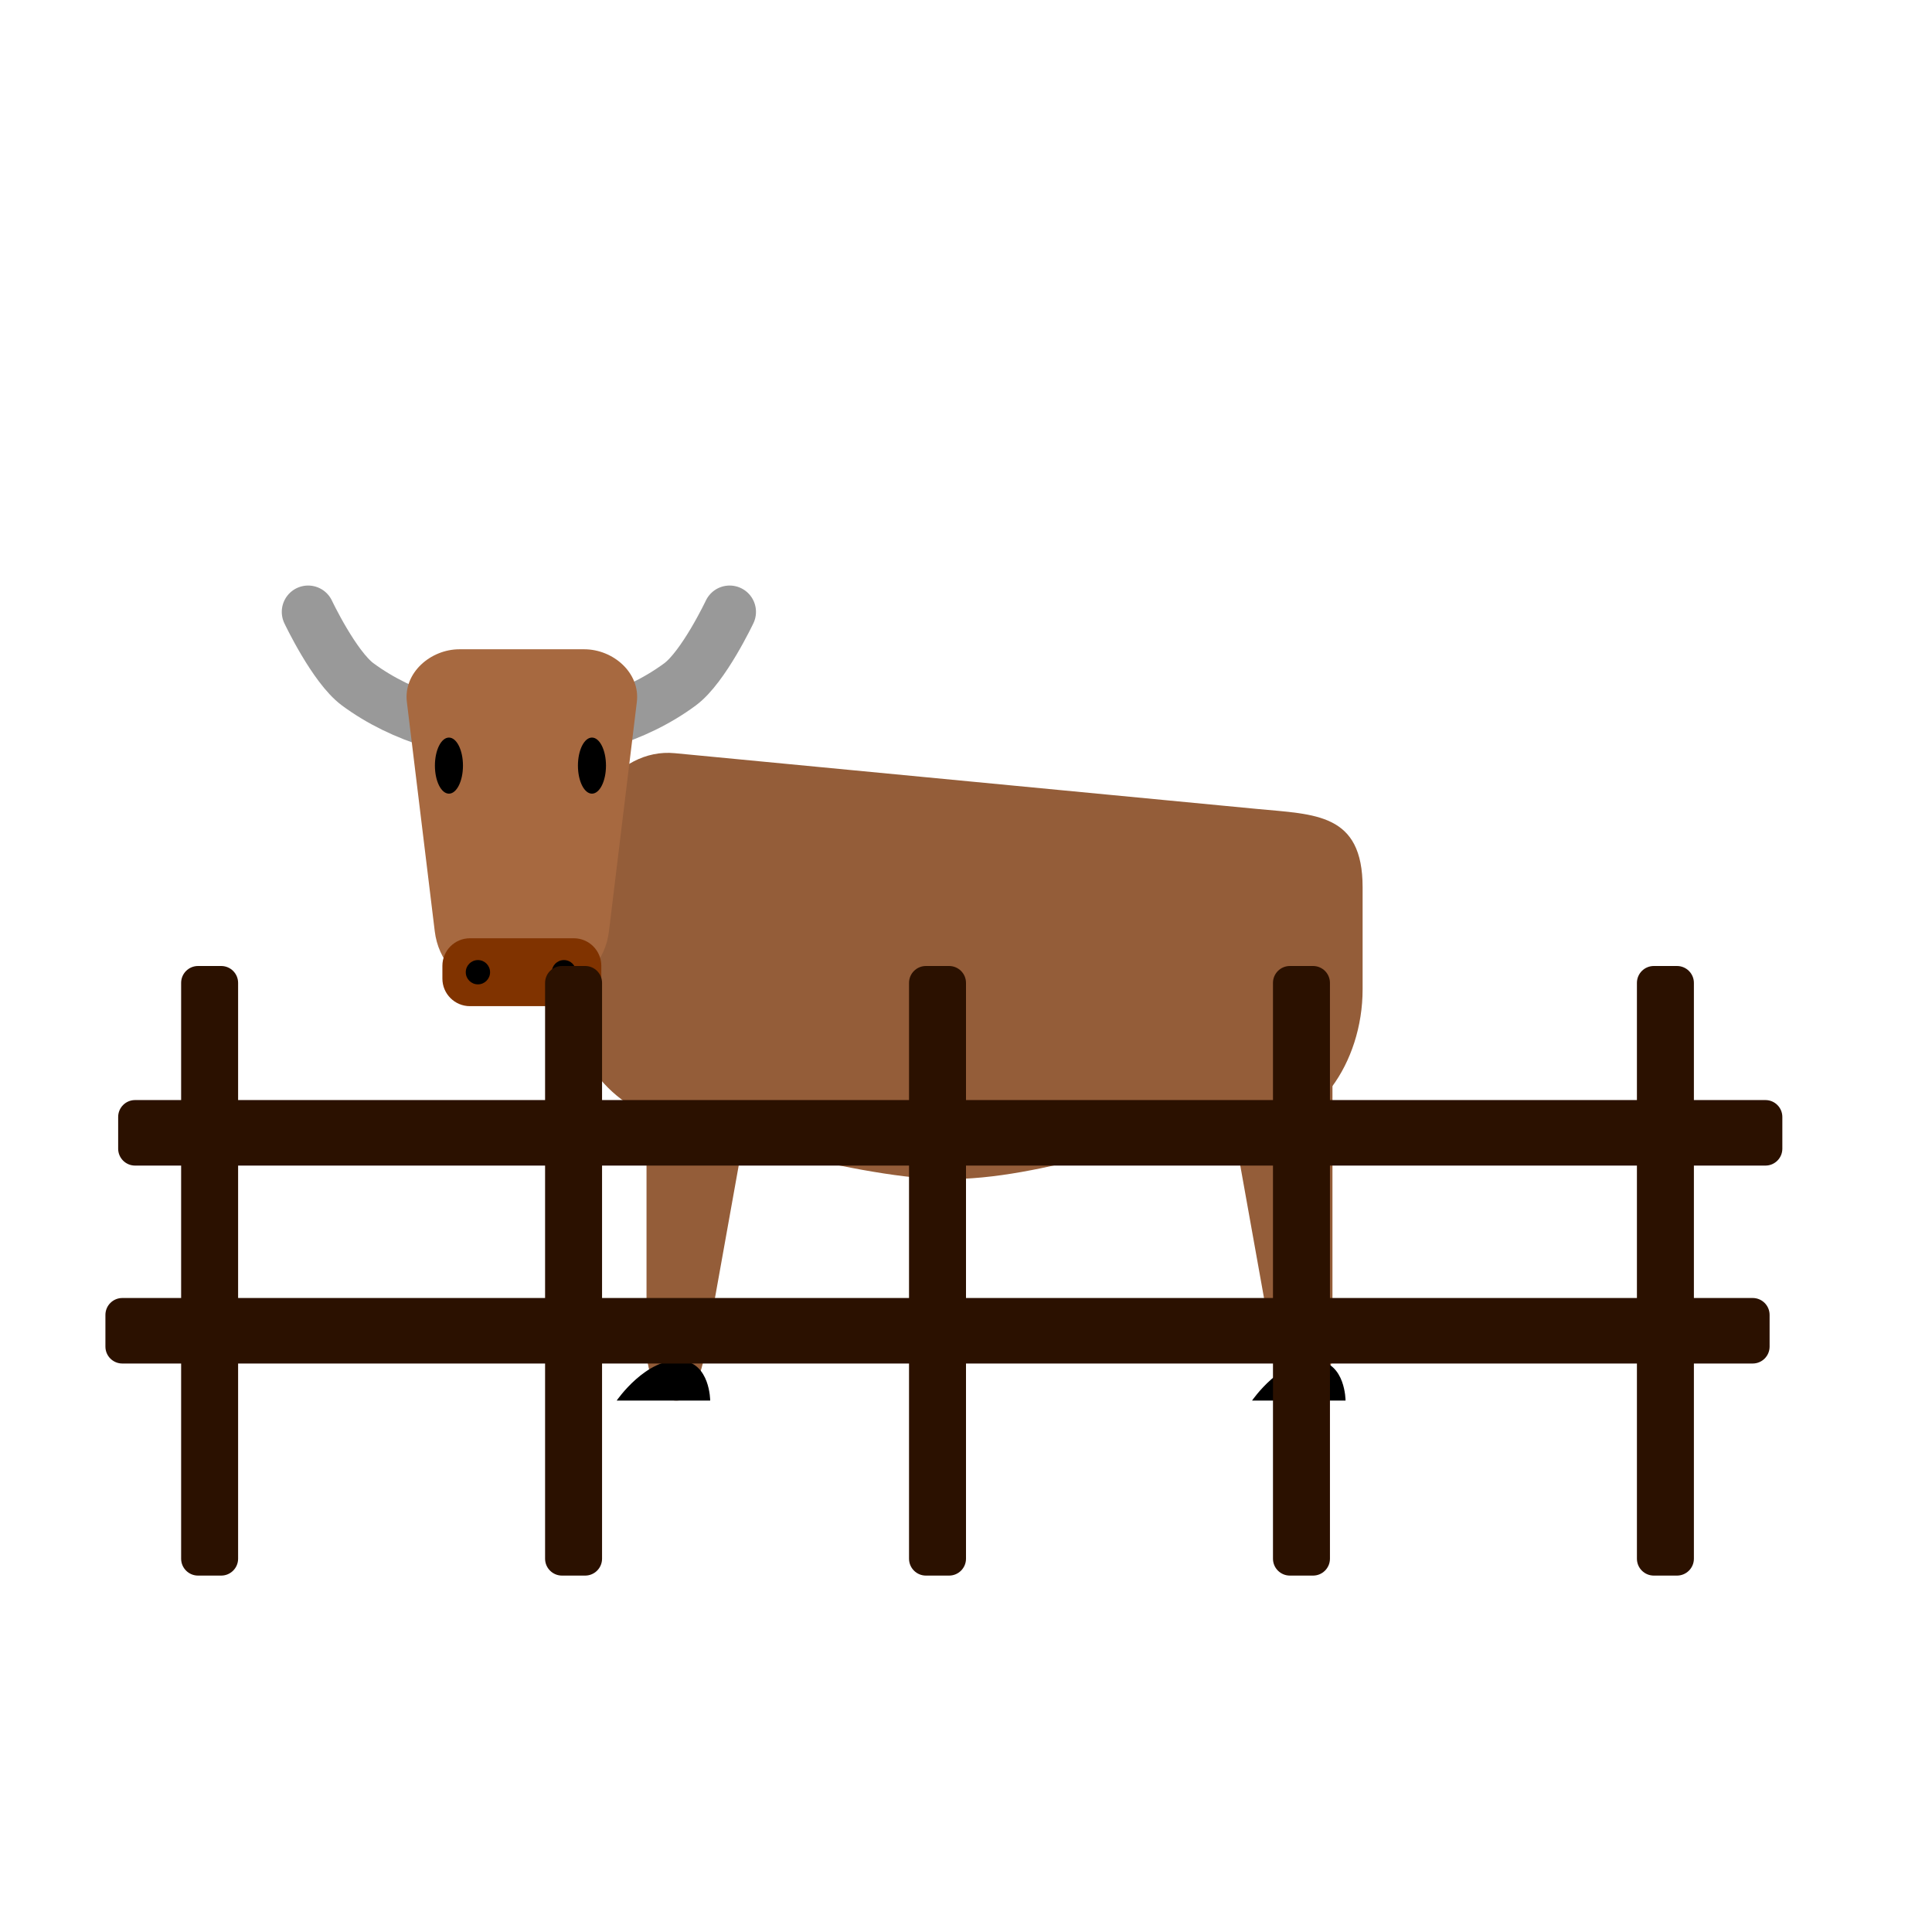
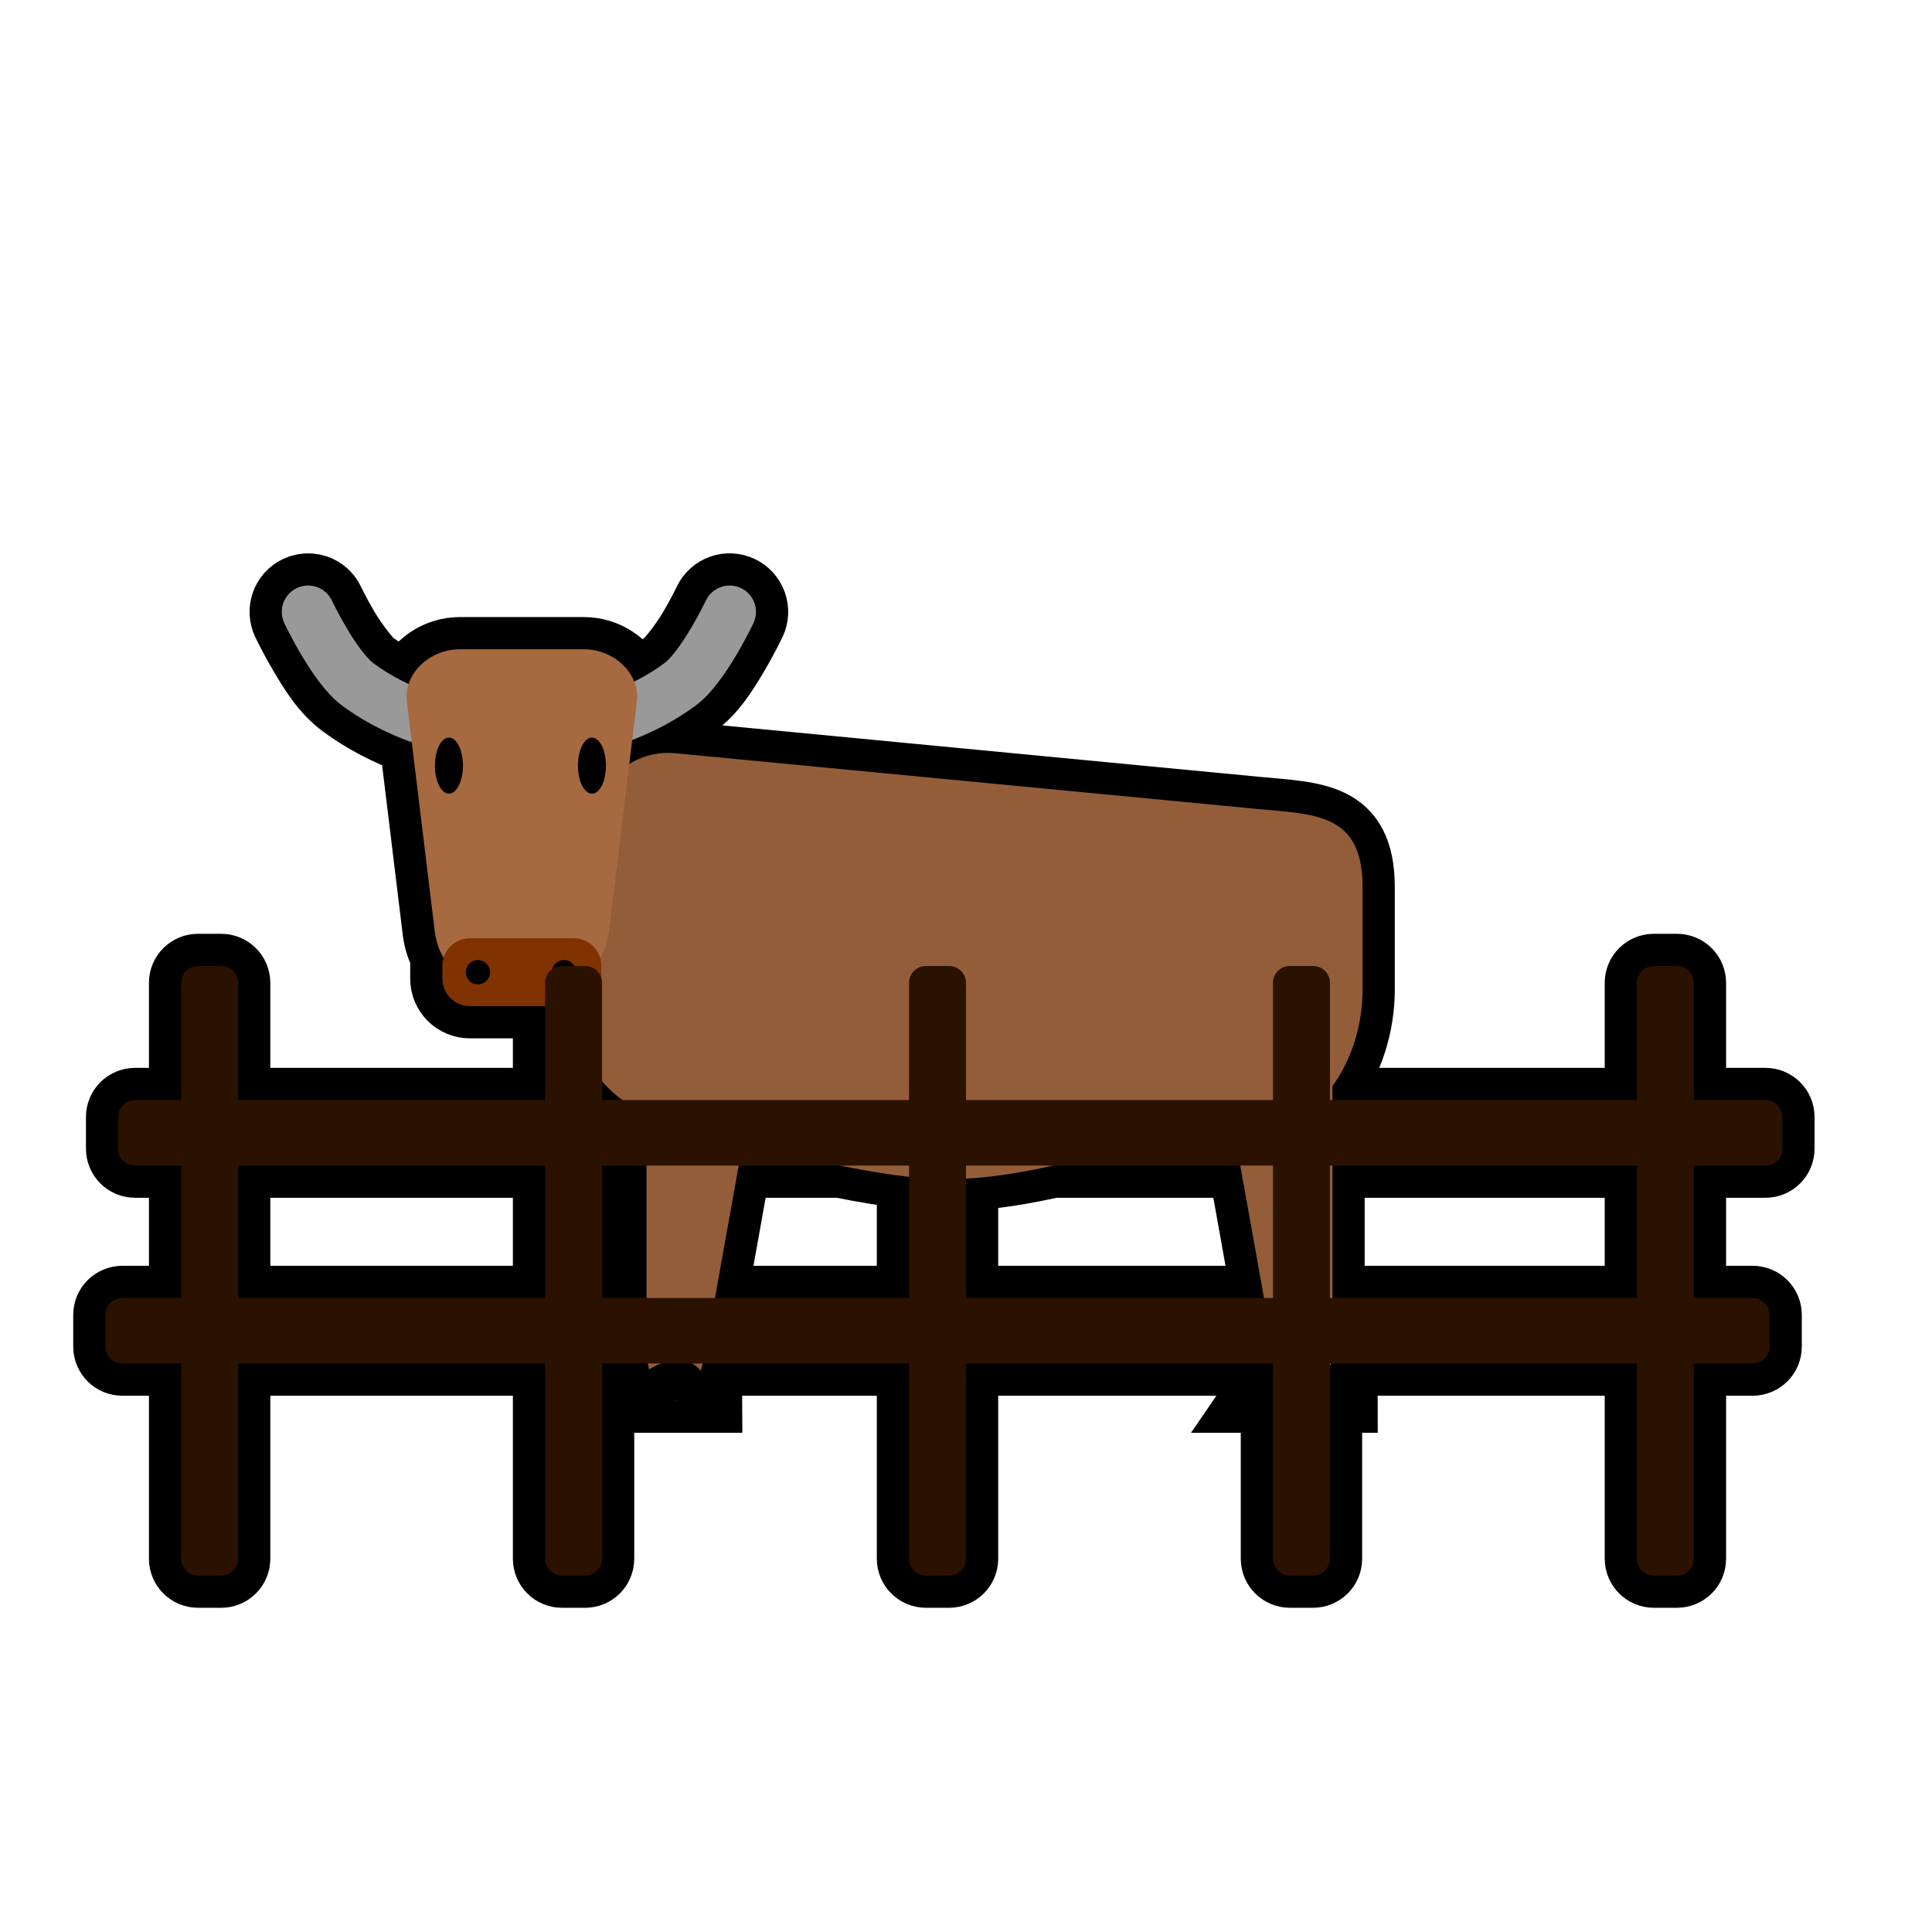
<svg xmlns="http://www.w3.org/2000/svg" width="150mm" height="150mm" viewBox="0 0 150 150" version="1.1" id="svg5" xml:space="preserve">
  <defs id="defs2" />
+   <g id="g15" transform="translate(-306.1088,-73.7672)">
+     <path id="path1" style="fill:#000000;stroke-width:5;stroke-linecap:round;paint-order:markers stroke fill;stroke:#000000;stroke-dasharray:none" d="M 330.199 119.235 A 2.045 2.045 0 0 0 329.156 119.424 A 2.045 2.045 0 0 0 328.182 122.148 C 328.182 122.148 328.724 123.297 329.512 124.625 C 330.299 125.953 331.214 127.473 332.668 128.547 C 334.316 129.764 336.153 130.711 338.079 131.406 L 339.863 146.069 C 339.954 146.822 340.191 147.526 340.548 148.133 C 340.488 148.33 340.456 148.538 340.456 148.754 L 340.456 149.746 C 340.456 150.931 341.411 151.885 342.596 151.885 L 348.429 151.885 L 348.429 159.176 L 324.596 159.176 L 324.596 150.079 C 324.596 149.352 324.01 148.767 323.283 148.767 L 321.484 148.767 C 320.757 148.767 320.172 149.352 320.172 150.079 L 320.172 159.176 L 316.596 159.176 C 315.869 159.176 315.283 159.761 315.283 160.488 L 315.283 162.95 C 315.283 163.677 315.869 164.263 316.596 164.263 L 320.172 164.263 L 320.172 174.544 L 315.606 174.544 C 314.879 174.544 314.294 175.129 314.294 175.856 L 314.294 178.318 C 314.294 179.045 314.879 179.631 315.606 179.631 L 320.172 179.631 L 320.172 194.783 C 320.172 195.51 320.757 196.095 321.484 196.095 L 323.283 196.095 C 324.01 196.095 324.596 195.51 324.596 194.783 L 324.596 179.631 L 348.429 179.631 L 348.429 194.783 C 348.429 195.51 349.014 196.095 349.741 196.095 L 351.54 196.095 C 352.267 196.095 352.852 195.51 352.852 194.783 L 352.852 179.631 L 356.407 179.631 C 356.434 179.788 356.469 179.94 356.506 180.088 C 355.014 181.011 353.989 182.507 353.989 182.507 L 361.247 182.507 C 361.247 182.507 361.248 181.12 360.513 180.194 C 360.567 180.013 360.617 179.825 360.665 179.631 L 376.685 179.631 L 376.685 194.783 C 376.685 195.51 377.271 196.095 377.997 196.095 L 379.797 196.095 C 380.524 196.095 381.109 195.51 381.109 194.783 L 381.109 179.631 L 404.942 179.631 L 404.942 180.743 C 403.95 181.585 403.319 182.507 403.319 182.507 L 404.942 182.507 L 404.942 194.783 C 404.942 195.51 405.528 196.095 406.255 196.095 L 408.053 196.095 C 408.78 196.095 409.366 195.51 409.366 194.783 L 409.366 182.507 L 410.577 182.507 C 410.577 182.507 410.577 180.637 409.425 179.79 C 409.436 179.737 409.448 179.685 409.458 179.631 L 433.199 179.631 L 433.199 194.783 C 433.199 195.51 433.784 196.095 434.511 196.095 L 436.31 196.095 C 437.037 196.095 437.622 195.51 437.622 194.783 L 437.622 179.631 L 442.188 179.631 C 442.915 179.631 443.5 179.045 443.5 178.318 L 443.5 175.856 C 443.5 175.129 442.915 174.544 442.188 174.544 L 437.622 174.544 L 437.622 164.263 L 443.178 164.263 C 443.905 164.263 444.49 163.677 444.49 162.95 L 444.49 160.488 C 444.49 159.761 443.905 159.176 443.178 159.176 L 437.622 159.176 L 437.622 150.079 C 437.622 149.352 437.037 148.767 436.31 148.767 L 434.511 148.767 C 433.784 148.767 433.199 149.352 433.199 150.079 L 433.199 159.176 L 409.561 159.176 L 409.561 158.082 C 411.008 156.098 411.901 153.421 411.901 150.571 L 411.901 142.657 C 411.901 136.888 408.232 137.006 403.72 136.574 L 358.498 132.244 C 357.232 132.123 356.037 132.447 354.966 133.087 L 355.193 131.227 C 356.943 130.552 358.611 129.662 360.121 128.547 C 361.575 127.473 362.49 125.953 363.277 124.625 C 364.065 123.297 364.608 122.148 364.608 122.148 A 2.045 2.045 0 0 0 363.633 119.424 A 2.045 2.045 0 0 0 360.908 120.398 C 360.908 120.398 360.439 121.389 359.758 122.537 C 359.077 123.686 358.064 124.979 357.69 125.256 C 356.967 125.79 356.179 126.263 355.347 126.678 C 354.766 125.212 353.161 124.177 351.462 124.177 L 341.789 124.177 C 340.017 124.177 338.353 125.304 337.84 126.87 C 336.861 126.411 335.937 125.874 335.1 125.256 C 334.725 124.979 333.712 123.686 333.031 122.537 C 332.35 121.389 331.881 120.398 331.881 120.398 A 2.045 2.045 0 0 0 330.721 119.348 A 2.045 2.045 0 0 0 330.199 119.235 z M 352.852 157.712 C 353.332 158.262 353.867 158.75 354.445 159.176 L 352.852 159.176 L 352.852 157.712 z M 324.596 164.263 L 348.429 164.263 L 348.429 174.544 L 324.596 174.544 L 324.596 164.263 z M 352.852 164.263 L 356.304 164.263 L 356.304 174.544 L 352.852 174.544 L 352.852 164.263 z M 363.461 164.263 L 371.325 164.263 C 373.181 164.638 375.017 164.945 376.685 165.13 L 376.685 174.544 L 361.619 174.544 L 363.461 164.263 z M 387.88 164.263 L 402.404 164.263 L 404.246 174.544 L 381.109 174.544 L 381.109 165.27 C 383.384 165.147 385.636 164.755 387.88 164.263 z M 409.561 164.263 L 433.199 164.263 L 433.199 174.544 L 409.561 174.544 L 409.561 164.263 z " />
+   </g>
  <g id="layer1" transform="translate(-306.1088,-73.7672)">
    <g id="g1925" transform="matrix(0.8181625,0,0,0.8181625,280.9414,80.04878)">
      <path id="rect1593" style="fill:#945d39;stroke-width:5.641;stroke-linecap:round;paint-order:markers stroke fill" d="m 94.793,63.796 55.273,5.292 c 5.515,0.528 10,0.385 10,7.436 v 9.673 c 0,7.051 -4.46,13.256 -10,13.256 -10.086,0 -19.767,4.915 -29.881,4.762 -8.645,-0.13 -25.392,-5.292 -25.392,-5.292 -5.423,-1.13 -10,-5.676 -10,-12.727 v -9.673 c 0,-7.051 4.485,-13.255 10,-12.727 z" />
      <path style="fill:none;stroke:#999999;stroke-width:5;stroke-linecap:round;stroke-linejoin:miter;stroke-dasharray:none;stroke-opacity:1" d="m 60,50.387 c 0,0 2.473,5.228 4.708,6.879 4.294,3.172 9.953,4.762 15.292,4.762 5.339,0 10.998,-1.59 15.292,-4.762 C 97.527,55.615 100,50.387 100,50.387" id="path403" />
      <path id="rect1113" style="fill:#a76940;fill-opacity:1;stroke-width:3;stroke-linecap:round;paint-order:markers stroke fill" d="m 74.371,53.935 h 11.823 c 2.77,0 5.334,2.25 5,5 l -2.646,21.758 c -0.334,2.75 -2.23,5 -5,5 h -6.531 c -2.77,0 -4.666,-2.25 -5,-5 L 69.371,58.935 c -0.334,-2.75 2.23,-5 5,-5 z" />
      <ellipse style="fill:#000000;stroke:none;stroke-width:3;stroke-linecap:round;stroke-linejoin:miter;stroke-dasharray:none;paint-order:markers stroke fill" id="path1335" cx="73.363" cy="64.976" rx="1.331" ry="2.661" />
      <ellipse style="fill:#000000;stroke:none;stroke-width:3;stroke-linecap:round;stroke-linejoin:miter;stroke-dasharray:none;paint-order:markers stroke fill" id="path1335-1" cx="86.935" cy="64.976" rx="1.331" ry="2.661" />
      <rect style="fill:#803300;stroke:none;stroke-width:3.923;stroke-linecap:round;stroke-linejoin:miter;stroke-dasharray:none;paint-order:markers stroke fill" id="rect1411" width="15.081" height="6.443" x="72.742" y="81.359" rx="2.615" ry="2.615" />
      <circle style="fill:#000000;stroke:none;stroke-width:3;stroke-linecap:round;stroke-linejoin:miter;stroke-dasharray:none;paint-order:markers stroke fill" id="path1517" cx="76.113" cy="84.581" r="1.153" />
      <circle style="fill:#000000;stroke:none;stroke-width:3;stroke-linecap:round;stroke-linejoin:miter;stroke-dasharray:none;paint-order:markers stroke fill" id="path1517-6" cx="84.274" cy="84.581" r="1.153" />
      <path id="rect1648-4" style="fill:#945d39;stroke-width:5;stroke-linecap:round;paint-order:markers stroke fill" d="m 149.089,85.694 c -1.564,0 -3.312,2.273 -2.824,5 l 5.292,29.536 c 0.488,2.727 1.26,5 2.824,5 1.564,0 2.824,-2.23 2.824,-5 V 90.694 c 0,-2.77 -6.551,-5 -8.116,-5 z" />
      <path style="fill:#000000;stroke:none;stroke-width:0.265px;stroke-linecap:butt;stroke-linejoin:miter;stroke-opacity:1" d="m 149.576,125.229 h 8.871 c 0,0 0.002,-3.575 -2.75,-3.808 -3.324,-0.281 -6.121,3.808 -6.121,3.808 z" id="path1681-1" />
      <path id="rect1648-4-1" style="fill:#945d39;stroke-width:5;stroke-linecap:round;paint-order:markers stroke fill" d="m 100.228,85.694 c 1.564,0 3.312,2.273 2.824,5 l -5.292,29.536 c -0.488,2.727 -1.26,5 -2.824,5 -1.564,0 -2.824,-2.23 -2.824,-5 V 90.694 c 0,-2.77 6.551,-5 8.116,-5 z" />
      <path style="fill:#000000;stroke:none;stroke-width:0.265px;stroke-linecap:butt;stroke-linejoin:miter;stroke-opacity:1" d="m 89.283,125.229 h 8.871 c 0,0 0.002,-3.575 -2.75,-3.808 -3.324,-0.281 -6.121,3.808 -6.121,3.808 z" id="path1681-1-5" />
    </g>
    <g id="g1911" transform="matrix(0.6560875,0,0,0.6560875,324.5953,76.04985)">
      <rect style="fill:#2b1100;fill-opacity:1;stroke:none;stroke-width:5;stroke-linecap:round;stroke-linejoin:miter;stroke-dasharray:none;paint-order:markers stroke fill" id="rect1817" width="6.742" height="72.137" x="-6.742" y="110.835" rx="2" ry="2" />
      <rect style="fill:#2b1100;fill-opacity:1;stroke:none;stroke-width:5;stroke-linecap:round;stroke-linejoin:miter;stroke-dasharray:none;paint-order:markers stroke fill" id="rect1817-6" width="6.742" height="72.137" x="36.327" y="110.835" rx="2" ry="2" />
      <rect style="fill:#2b1100;fill-opacity:1;stroke:none;stroke-width:5;stroke-linecap:round;stroke-linejoin:miter;stroke-dasharray:none;paint-order:markers stroke fill" id="rect1817-4" width="6.742" height="72.137" x="79.395" y="110.835" rx="2" ry="2" />
      <rect style="fill:#2b1100;fill-opacity:1;stroke:none;stroke-width:5;stroke-linecap:round;stroke-linejoin:miter;stroke-dasharray:none;paint-order:markers stroke fill" id="rect1817-7" width="6.742" height="72.137" x="122.464" y="110.835" rx="2" ry="2" />
      <rect style="fill:#2b1100;fill-opacity:1;stroke:none;stroke-width:5;stroke-linecap:round;stroke-linejoin:miter;stroke-dasharray:none;paint-order:markers stroke fill" id="rect1817-1" width="6.742" height="72.137" x="165.532" y="110.835" rx="2" ry="2" />
      <rect style="fill:#2b1100;fill-opacity:1;stroke:none;stroke-width:5;stroke-linecap:round;stroke-linejoin:miter;stroke-dasharray:none;paint-order:markers stroke fill" id="rect1880" width="196.935" height="7.753" x="-14.194" y="126.7" rx="2" ry="2" />
      <rect style="fill:#2b1100;fill-opacity:1;stroke:none;stroke-width:5;stroke-linecap:round;stroke-linejoin:miter;stroke-dasharray:none;paint-order:markers stroke fill" id="rect1880-6" width="196.935" height="7.753" x="-15.702" y="150.123" rx="2" ry="2" />
    </g>
  </g>
</svg>
